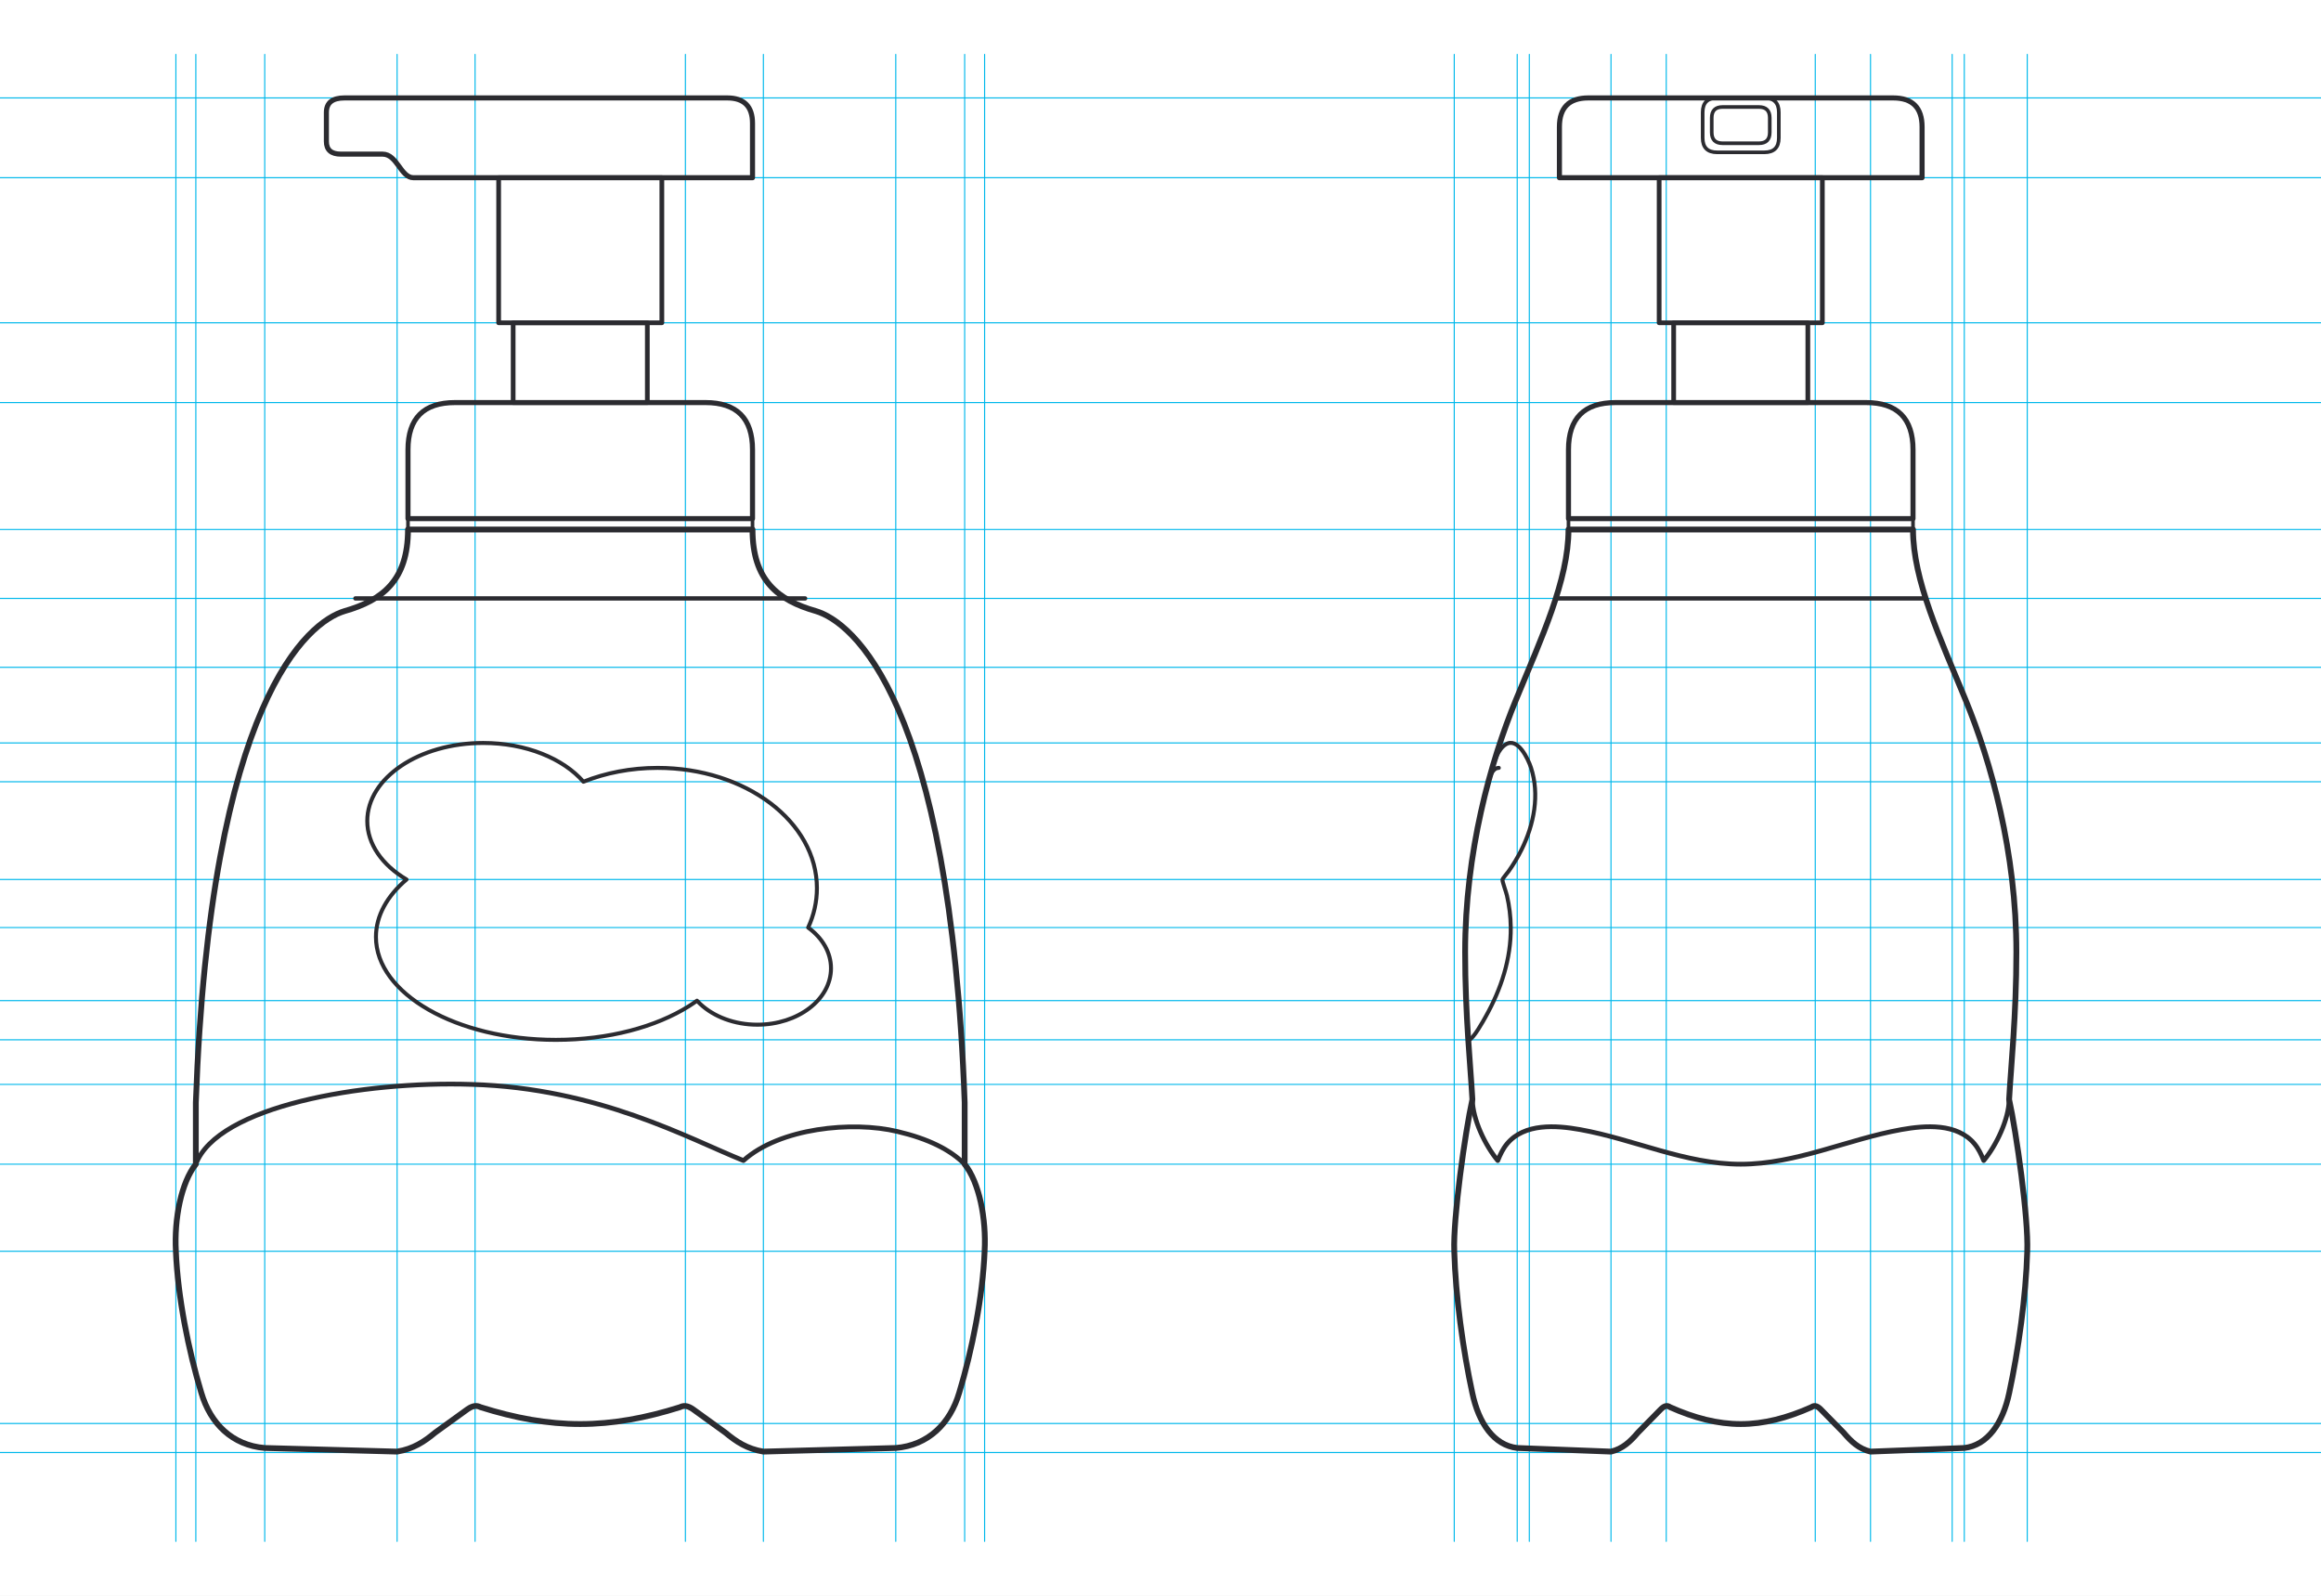
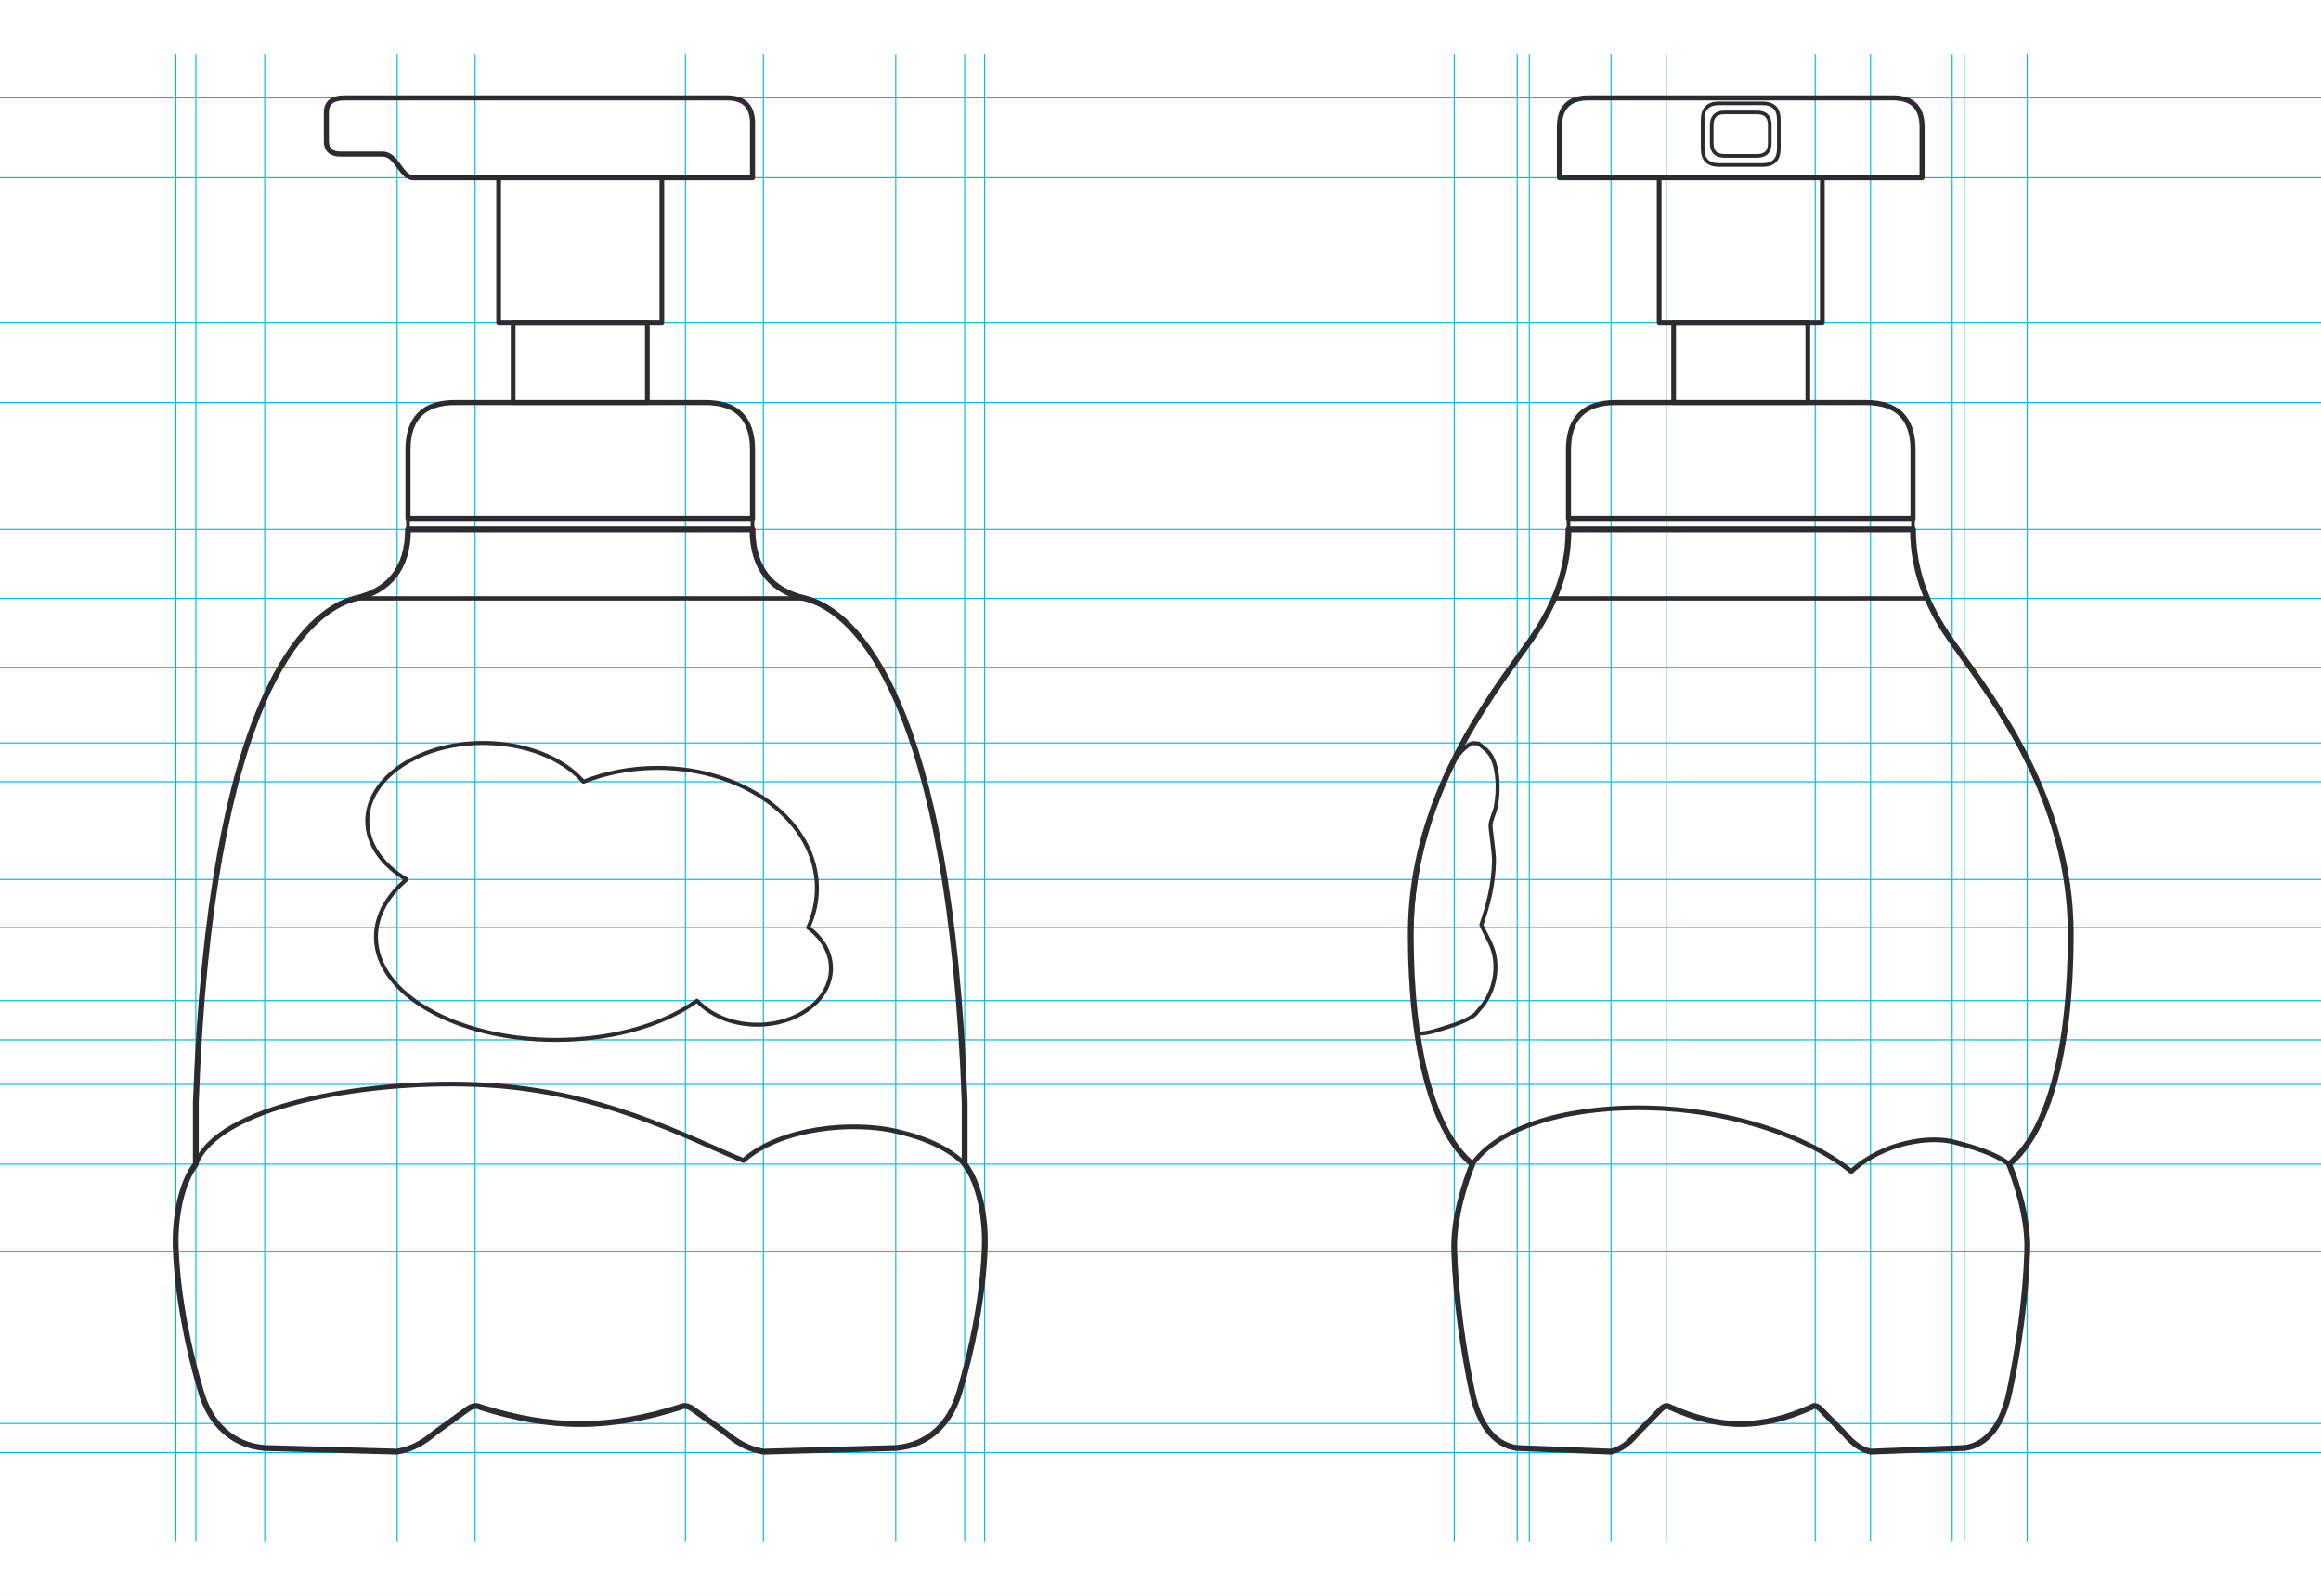
<svg xmlns="http://www.w3.org/2000/svg" width="1280" height="880" viewBox="0 0 1280 880">
  <rect width="1280" height="880" fill="#fff" />
  <g id="Guides">
    <path id="h54" d="M0 54 L1280 54" fill="none" stroke="#00b8eb" stroke-width="0.6" stroke-linejoin="round" stroke-linecap="round" />
    <path id="h98" d="M0 98 L1280 98" fill="none" stroke="#00b8eb" stroke-width="0.6" stroke-linejoin="round" stroke-linecap="round" />
    <path id="h178" d="M0 178 L1280 178" fill="none" stroke="#00b8eb" stroke-width="0.6" stroke-linejoin="round" stroke-linecap="round" />
    <path id="h222" d="M0 222 L1280 222" fill="none" stroke="#00b8eb" stroke-width="0.6" stroke-linejoin="round" stroke-linecap="round" />
    <path id="h292" d="M0 292 L1280 292" fill="none" stroke="#00b8eb" stroke-width="0.6" stroke-linejoin="round" stroke-linecap="round" />
    <path id="h330" d="M0 330 L1280 330" fill="none" stroke="#00b8eb" stroke-width="0.6" stroke-linejoin="round" stroke-linecap="round" />
    <path id="h368" d="M0 368 L1280 368" fill="none" stroke="#00b8eb" stroke-width="0.6" stroke-linejoin="round" stroke-linecap="round" />
    <path id="h409.7" d="M0 409.7 L1280 409.7" fill="none" stroke="#00b8eb" stroke-width="0.6" stroke-linejoin="round" stroke-linecap="round" />
    <path id="h431.1" d="M0 431.1 L1280 431.1" fill="none" stroke="#00b8eb" stroke-width="0.6" stroke-linejoin="round" stroke-linecap="round" />
    <path id="h485" d="M0 485 L1280 485" fill="none" stroke="#00b8eb" stroke-width="0.6" stroke-linejoin="round" stroke-linecap="round" />
    <path id="h511.5" d="M0 511.5 L1280 511.5" fill="none" stroke="#00b8eb" stroke-width="0.6" stroke-linejoin="round" stroke-linecap="round" />
    <path id="h551.8" d="M0 551.8 L1280 551.8" fill="none" stroke="#00b8eb" stroke-width="0.6" stroke-linejoin="round" stroke-linecap="round" />
    <path id="h573.4" d="M0 573.4 L1280 573.4" fill="none" stroke="#00b8eb" stroke-width="0.6" stroke-linejoin="round" stroke-linecap="round" />
    <path id="h598" d="M0 598 L1280 598" fill="none" stroke="#00b8eb" stroke-width="0.6" stroke-linejoin="round" stroke-linecap="round" />
    <path id="h642" d="M0 642 L1280 642" fill="none" stroke="#00b8eb" stroke-width="0.6" stroke-linejoin="round" stroke-linecap="round" />
    <path id="h690" d="M0 690 L1280 690" fill="none" stroke="#00b8eb" stroke-width="0.6" stroke-linejoin="round" stroke-linecap="round" />
    <path id="h785" d="M0 785 L1280 785" fill="none" stroke="#00b8eb" stroke-width="0.6" stroke-linejoin="round" stroke-linecap="round" />
    <path id="h801" d="M0 801 L1280 801" fill="none" stroke="#00b8eb" stroke-width="0.6" stroke-linejoin="round" stroke-linecap="round" />
    <path id="v" d="M543.00 30 L543.00 850" fill="none" stroke="#00b8eb" stroke-width="0.6" stroke-linejoin="round" stroke-linecap="round" />
    <path id="v" d="M97.00 30 L97.00 850" fill="none" stroke="#00b8eb" stroke-width="0.6" stroke-linejoin="round" stroke-linecap="round" />
    <path id="v" d="M532.00 30 L532.00 850" fill="none" stroke="#00b8eb" stroke-width="0.6" stroke-linejoin="round" stroke-linecap="round" />
    <path id="v" d="M108.00 30 L108.00 850" fill="none" stroke="#00b8eb" stroke-width="0.6" stroke-linejoin="round" stroke-linecap="round" />
    <path id="v" d="M494.00 30 L494.00 850" fill="none" stroke="#00b8eb" stroke-width="0.6" stroke-linejoin="round" stroke-linecap="round" />
    <path id="v" d="M146.00 30 L146.00 850" fill="none" stroke="#00b8eb" stroke-width="0.6" stroke-linejoin="round" stroke-linecap="round" />
    <path id="v" d="M421.00 30 L421.00 850" fill="none" stroke="#00b8eb" stroke-width="0.6" stroke-linejoin="round" stroke-linecap="round" />
    <path id="v" d="M219.00 30 L219.00 850" fill="none" stroke="#00b8eb" stroke-width="0.6" stroke-linejoin="round" stroke-linecap="round" />
    <path id="v" d="M378.00 30 L378.00 850" fill="none" stroke="#00b8eb" stroke-width="0.6" stroke-linejoin="round" stroke-linecap="round" />
    <path id="v" d="M262.00 30 L262.00 850" fill="none" stroke="#00b8eb" stroke-width="0.6" stroke-linejoin="round" stroke-linecap="round" />
    <path id="v" d="M1118.00 30 L1118.00 850" fill="none" stroke="#00b8eb" stroke-width="0.6" stroke-linejoin="round" stroke-linecap="round" />
    <path id="v" d="M802.00 30 L802.00 850" fill="none" stroke="#00b8eb" stroke-width="0.6" stroke-linejoin="round" stroke-linecap="round" />
    <path id="v" d="M1076.60 30 L1076.60 850" fill="none" stroke="#00b8eb" stroke-width="0.6" stroke-linejoin="round" stroke-linecap="round" />
    <path id="v" d="M843.40 30 L843.40 850" fill="none" stroke="#00b8eb" stroke-width="0.6" stroke-linejoin="round" stroke-linecap="round" />
    <path id="v" d="M1083.28 30 L1083.28 850" fill="none" stroke="#00b8eb" stroke-width="0.6" stroke-linejoin="round" stroke-linecap="round" />
    <path id="v" d="M836.72 30 L836.72 850" fill="none" stroke="#00b8eb" stroke-width="0.6" stroke-linejoin="round" stroke-linecap="round" />
    <path id="v" d="M1031.56 30 L1031.56 850" fill="none" stroke="#00b8eb" stroke-width="0.6" stroke-linejoin="round" stroke-linecap="round" />
    <path id="v" d="M888.44 30 L888.44 850" fill="none" stroke="#00b8eb" stroke-width="0.6" stroke-linejoin="round" stroke-linecap="round" />
    <path id="v" d="M1001.09 30 L1001.09 850" fill="none" stroke="#00b8eb" stroke-width="0.6" stroke-linejoin="round" stroke-linecap="round" />
    <path id="v" d="M918.91 30 L918.91 850" fill="none" stroke="#00b8eb" stroke-width="0.6" stroke-linejoin="round" stroke-linecap="round" />
  </g>
  <g id="Bottle">
-     <path id="body_outline" d="M 225 292 C 225 320 211 331 190 337 C 170 343 116 386 108 608 L108.00 642.00 C100.00 652.00 96.00 672.00 97.00 690.00 C98.00 715.00 104.00 745.00 111.00 768.00 C116.00 785.00 128.00 797.00 146.00 798.50 L219.00 800.50 C228.00 799.00 234.00 795.00 240.00 790.00 L258.00 777.00 C261.00 775.00 263.00 775.00 265.00 776.00 C284.00 782.00 302.00 785.30 320.00 785.30 C338.00 785.30 356.00 782.00 375.00 776.00 C377.00 775.00 379.00 775.00 382.00 777.00 L400.00 790.00 C406.00 795.00 412.00 799.00 421.00 800.50 L494.00 798.50 C512.00 797.00 524.00 785.00 529.00 768.00 C536.00 745.00 542.00 715.00 543.00 690.00 C544.00 672.00 540.00 652.00 532.00 642.00 L 532 608 C 524 386 470 343 450 337 C 429 331 415 320 415 292 Z" fill="none" stroke="#2b2b30" stroke-width="3.2" stroke-linejoin="round" stroke-linecap="round" />
+     <path id="body_outline" d="M 225 292 C 225 314 214 326 196 330 C 168 337 116 386 108 608 L108.00 642.00 C100.00 652.00 96.00 672.00 97.00 690.00 C98.00 715.00 104.00 745.00 111.00 768.00 C116.00 785.00 128.00 797.00 146.00 798.50 L219.00 800.50 C228.00 799.00 234.00 795.00 240.00 790.00 L258.00 777.00 C261.00 775.00 263.00 775.00 265.00 776.00 C284.00 782.00 302.00 785.30 320.00 785.30 C338.00 785.30 356.00 782.00 375.00 776.00 C377.00 775.00 379.00 775.00 382.00 777.00 L400.00 790.00 C406.00 795.00 412.00 799.00 421.00 800.50 L494.00 798.50 C512.00 797.00 524.00 785.00 529.00 768.00 C536.00 745.00 542.00 715.00 543.00 690.00 C544.00 672.00 540.00 652.00 532.00 642.00 L 532 608 C 524 386 472 337 444 330 C 426 326 415 314 415 292 Z" fill="none" stroke="#2b2b30" stroke-width="3.2" stroke-linejoin="round" stroke-linecap="round" />
    <path id="shoulder_parting_line" d="M 196 330 L 444 330" fill="none" stroke="#2b2b30" stroke-width="2.4" stroke-linejoin="round" stroke-linecap="round" />
    <path id="foam_parting_line" d="M108 642 C120 610 200 596 260 598 C330 600 380 628 410 640 C430 622 470 618 495 624 C512 628 524 634 532 642" fill="none" stroke="#2b2b30" stroke-width="2.6" stroke-linejoin="round" stroke-linecap="round" />
-     <path id="body_outline" d="M865.00 292.00 C865.00 320.00 850.00 352.00 836.00 386.00 C822.00 420.00 808.00 470.00 808.00 525.00 C808.00 560.00 811.00 588.00 812.00 606.32 C808.00 624.32 801.29 672.00 802.00 690.00 C802.71 715.00 806.96 745.00 811.92 768.00 C815.46 785.00 823.96 797.00 836.72 798.50 L888.44 800.50 C894.82 799.00 899.07 795.00 903.32 790.00 L916.07 777.00 C918.20 775.00 919.61 775.00 921.03 776.00 C934.49 782.00 947.25 785.30 960.00 785.30 C972.75 785.30 985.51 782.00 998.97 776.00 C1000.39 775.00 1001.80 775.00 1003.93 777.00 L1016.68 790.00 C1020.93 795.00 1025.18 799.00 1031.56 800.50 L1083.28 798.50 C1096.04 797.00 1104.54 785.00 1108.08 768.00 C1113.04 745.00 1117.29 715.00 1118.00 690.00 C1118.71 672.00 1112.00 624.32 1108.00 606.32 C1109.00 588.00 1112.00 560.00 1112.00 525.00 C1112.00 470.00 1098.00 420.00 1084.00 386.00 C1070.00 352.00 1055.00 320.00 1055.00 292.00 Z" fill="none" stroke="#2b2b30" stroke-width="3.2" stroke-linejoin="round" stroke-linecap="round" />
-     <path id="shoulder_parting_line" d="M858.01 330.00 L1061.99 330.00" fill="none" stroke="#2b2b30" stroke-width="2.4" stroke-linejoin="round" stroke-linecap="round" />
-     <path id="foam_parting_line" d="M812.00 606.32 C812.10 617.25 819.16 631.84 826.00 640.00  C827.34 636.70 828.82 633.51 831.12 630.75 C840.69 619.29 858.24 620.56 871.42 622.92 C901.10 628.25 929.43 642.00 960.00 642.00 C990.57 642.00 1018.90 628.25 1048.58 622.92 C1061.76 620.56 1079.31 619.29 1088.88 630.75 C1091.18 633.51 1092.66 636.70 1094.00 640.00  C1100.84 631.84 1107.90 617.25 1108.00 606.32 " fill="none" stroke="#2b2b30" stroke-width="2.6" stroke-linejoin="round" stroke-linecap="round" />
+     <path id="body_outline" d="M865.00 292.00 C865.00 318.00 855.00 338.00 842.00 356.00 C822.00 384.00 778.00 440.00 778.00 515.00 C778.00 578.00 790.00 624.00 812.00 642.00 C808.00 652.00 801.29 672.00 802.00 690.00 C802.71 715.00 806.96 745.00 811.92 768.00 C815.46 785.00 823.96 797.00 836.72 798.50 L888.44 800.50 C894.82 799.00 899.07 795.00 903.32 790.00 L916.07 777.00 C918.20 775.00 919.61 775.00 921.03 776.00 C934.49 782.00 947.25 785.30 960.00 785.30 C972.75 785.30 985.51 782.00 998.97 776.00 C1000.39 775.00 1001.80 775.00 1003.93 777.00 L1016.68 790.00 C1020.93 795.00 1025.18 799.00 1031.56 800.50 L1083.28 798.50 C1096.04 797.00 1104.54 785.00 1108.08 768.00 C1113.04 745.00 1117.29 715.00 1118.00 690.00 C1118.71 672.00 1112.00 652.00 1108.00 642.00 C1130.00 624.00 1142.00 578.00 1142.00 515.00 C1142.00 440.00 1098.00 384.00 1078.00 356.00 C1065.00 338.00 1055.00 318.00 1055.00 292.00 Z" fill="none" stroke="#2b2b30" stroke-width="3.2" stroke-linejoin="round" stroke-linecap="round" />
+     <path id="shoulder_parting_line" d="M857.14 330.00 L1062.86 330.00" fill="none" stroke="#2b2b30" stroke-width="2.4" stroke-linejoin="round" stroke-linecap="round" />
+     <path id="foam_parting_line" d="M812.00 642.00 C829.41 618.00 872.94 610.00 909.51 611.00 C951.29 612.00 994.82 625.00 1020.94 646.00 C1038.35 630.00 1064.47 626.00 1078.40 630.00 C1094.07 634.00 1102.78 638.00 1108.00 642.00" fill="none" stroke="#2b2b30" stroke-width="2.6" stroke-linejoin="round" stroke-linecap="round" />
  </g>
  <g id="Label">
    <path id="label" d="M458.28 534.00 C458.28 551.16 440.09 565.07 417.65 565.07 C404.99 565.07 393.68 560.64 386.23 553.70 C385.58 553.10 384.97 552.48 384.38 551.84 C382.97 552.86 381.51 553.85 379.98 554.82 C361.84 566.26 335.65 573.44 306.52 573.44 C251.74 573.44 207.33 548.03 207.33 516.68 C207.33 504.95 213.55 494.05 224.20 485.00 C210.92 477.13 202.55 465.59 202.55 452.74 C202.55 428.98 231.17 409.72 266.48 409.72 C290.06 409.72 310.66 418.31 321.75 431.09 C333.97 426.22 347.90 423.46 362.68 423.46 C411.19 423.46 450.52 453.16 450.52 489.79 C450.52 497.40 448.82 504.71 445.69 511.52 C453.45 517.17 458.28 525.16 458.28 534.00 Z" fill="none" stroke="#2b2b30" stroke-width="2.2" stroke-linejoin="round" stroke-linecap="round" />
-     <path id="label_side" d="M826.56 423.46 C823.00 423.52 821.72 428.27 820.86 430.95 C820.79 431.15 820.96 430.53 821.02 430.33 C821.17 429.77 821.32 429.21 821.47 428.65 C821.91 427.08 822.37 425.52 822.87 423.96 C824.30 419.52 826.09 413.28 830.29 410.58 C837.08 406.21 842.78 418.67 844.30 423.27 C849.23 438.28 845.97 454.72 839.10 468.57 C837.03 472.75 834.62 476.74 831.92 480.55 C831.42 481.26 828.58 484.54 828.58 485.14 C828.56 486.43 830.63 491.97 831.04 493.77 C832.37 499.51 833.10 505.39 833.16 511.29  C833.37 528.71 827.81 545.54 819.34 560.62 C818.21 562.65 812.52 573.09 810.03 573.44 " fill="none" stroke="#2b2b30" stroke-width="2.2" stroke-linejoin="round" stroke-linecap="round" />
+     <path id="label_side" d="M781.64 570.02 C787.61 570.02 792.79 568.02 798.50 566.27 C803.16 564.85 808.61 562.80 812.68 560.02 C813.93 559.17 815.10 557.39 816.12 556.27 C823.48 548.23 826.51 535.54 823.67 525.02 C822.24 519.74 819.08 515.03 816.93 510.02 C820.87 498.69 823.70 487.08 823.91 475.02 C824.00 469.72 821.87 456.99 822.01 455.02 C822.24 451.80 824.22 448.25 824.88 445.02 C826.58 436.69 826.74 422.00 821.05 415.02 C819.53 413.16 817.15 411.61 815.34 410.02 C814.42 410.02 812.29 409.62 811.48 410.02 C800.65 415.33 794.12 435.42 790.31 446.27 C776.06 486.79 775.82 527.87 781.64 570.02 Z" fill="none" stroke="#2b2b30" stroke-width="2.2" stroke-linejoin="round" stroke-linecap="round" />
  </g>
  <g id="Pump">
    <path id="stem_lower" d="M 283 178 L 357 178 L 357 222 L 283 222 Z" fill="none" stroke="#2b2b30" stroke-width="2.6" stroke-linejoin="round" stroke-linecap="round" />
    <path id="stem_upper" d="M 275 98 L 365 98 L 365 178 L 275 178 Z" fill="none" stroke="#2b2b30" stroke-width="2.6" stroke-linejoin="round" stroke-linecap="round" />
    <path id="cap" d="M 225 286 L 225 248 Q 225 222 251 222 L 389 222 Q 415 222 415 248 L 415 286 Z" fill="none" stroke="#2b2b30" stroke-width="2.8" stroke-linejoin="round" stroke-linecap="round" />
    <path id="cap_ring" d="M 225 286 L 415 286 L 415 292 L 225 292 Z" fill="none" stroke="#2b2b30" stroke-width="2.0" stroke-linejoin="round" stroke-linecap="round" />
    <path id="pump_head" d="M 190 54 L 401 54 Q 415 54 415 68 L 415 98 L 228 98 C 221 98 219 85 211 85 L 188 85 Q 180 85 180 78 L 180 62 Q 180 54 190 54 Z" fill="none" stroke="#2b2b30" stroke-width="2.8" stroke-linejoin="round" stroke-linecap="round" />
    <path id="pump_head_face" d="M860.00 98.00 L860.00 70.00 Q860.00 54.00 876.00 54.00 L1044.00 54.00 Q1060.00 54.00 1060.00 70.00 L1060.00 98.00 Z" fill="none" stroke="#2b2b30" stroke-width="2.8" stroke-linejoin="round" stroke-linecap="round" />
-     <path id="nozzle_outer" d="M947.00 54.00 L973.00 54.00 Q981.00 54.00 981.00 62.00 L981.00 76.00 Q981.00 84.00 973.00 84.00 L947.00 84.00 Q939.00 84.00 939.00 76.00 L939.00 62.00 Q939.00 54.00 947.00 54.00 Z" fill="none" stroke="#2b2b30" stroke-width="2.0" stroke-linejoin="round" stroke-linecap="round" />
-     <path id="nozzle_inner" d="M950.00 59.00 L970.00 59.00 Q976.00 59.00 976.00 65.00 L976.00 73.00 Q976.00 79.00 970.00 79.00 L950.00 79.00 Q944.00 79.00 944.00 73.00 L944.00 65.00 Q944.00 59.00 950.00 59.00 Z" fill="none" stroke="#2b2b30" stroke-width="2.0" stroke-linejoin="round" stroke-linecap="round" />
+     <path id="nozzle_outer" d="M948.00 57.00 L972.00 57.00 Q981.00 57.00 981.00 66.00 L981.00 82.00 Q981.00 91.00 972.00 91.00 L948.00 91.00 Q939.00 91.00 939.00 82.00 L939.00 66.00 Q939.00 57.00 948.00 57.00 Z" fill="none" stroke="#2b2b30" stroke-width="2.0" stroke-linejoin="round" stroke-linecap="round" />
+     <path id="nozzle_inner" d="M951.00 62.00 L969.00 62.00 Q976.00 62.00 976.00 69.00 L976.00 79.00 Q976.00 86.00 969.00 86.00 L951.00 86.00 Q944.00 86.00 944.00 79.00 L944.00 69.00 Q944.00 62.00 951.00 62.00 Z" fill="none" stroke="#2b2b30" stroke-width="2.0" stroke-linejoin="round" stroke-linecap="round" />
    <path id="stem_upper" d="M915.00 98.00 L1005.00 98.00 L1005.00 178.00 L915.00 178.00 Z" fill="none" stroke="#2b2b30" stroke-width="2.6" stroke-linejoin="round" stroke-linecap="round" />
    <path id="stem_lower" d="M923.00 178.00 L997.00 178.00 L997.00 222.00 L923.00 222.00 Z" fill="none" stroke="#2b2b30" stroke-width="2.6" stroke-linejoin="round" stroke-linecap="round" />
    <path id="cap" d="M865.00 286.00 L865.00 248.00 Q865.00 222.00 891.00 222.00 L1029.00 222.00 Q1055.00 222.00 1055.00 248.00 L1055.00 286.00 Z" fill="none" stroke="#2b2b30" stroke-width="2.8" stroke-linejoin="round" stroke-linecap="round" />
    <path id="cap_ring" d="M865.00 286.00 L1055.00 286.00 L1055.00 292.00 L865.00 292.00 Z" fill="none" stroke="#2b2b30" stroke-width="2.0" stroke-linejoin="round" stroke-linecap="round" />
  </g>
</svg>
